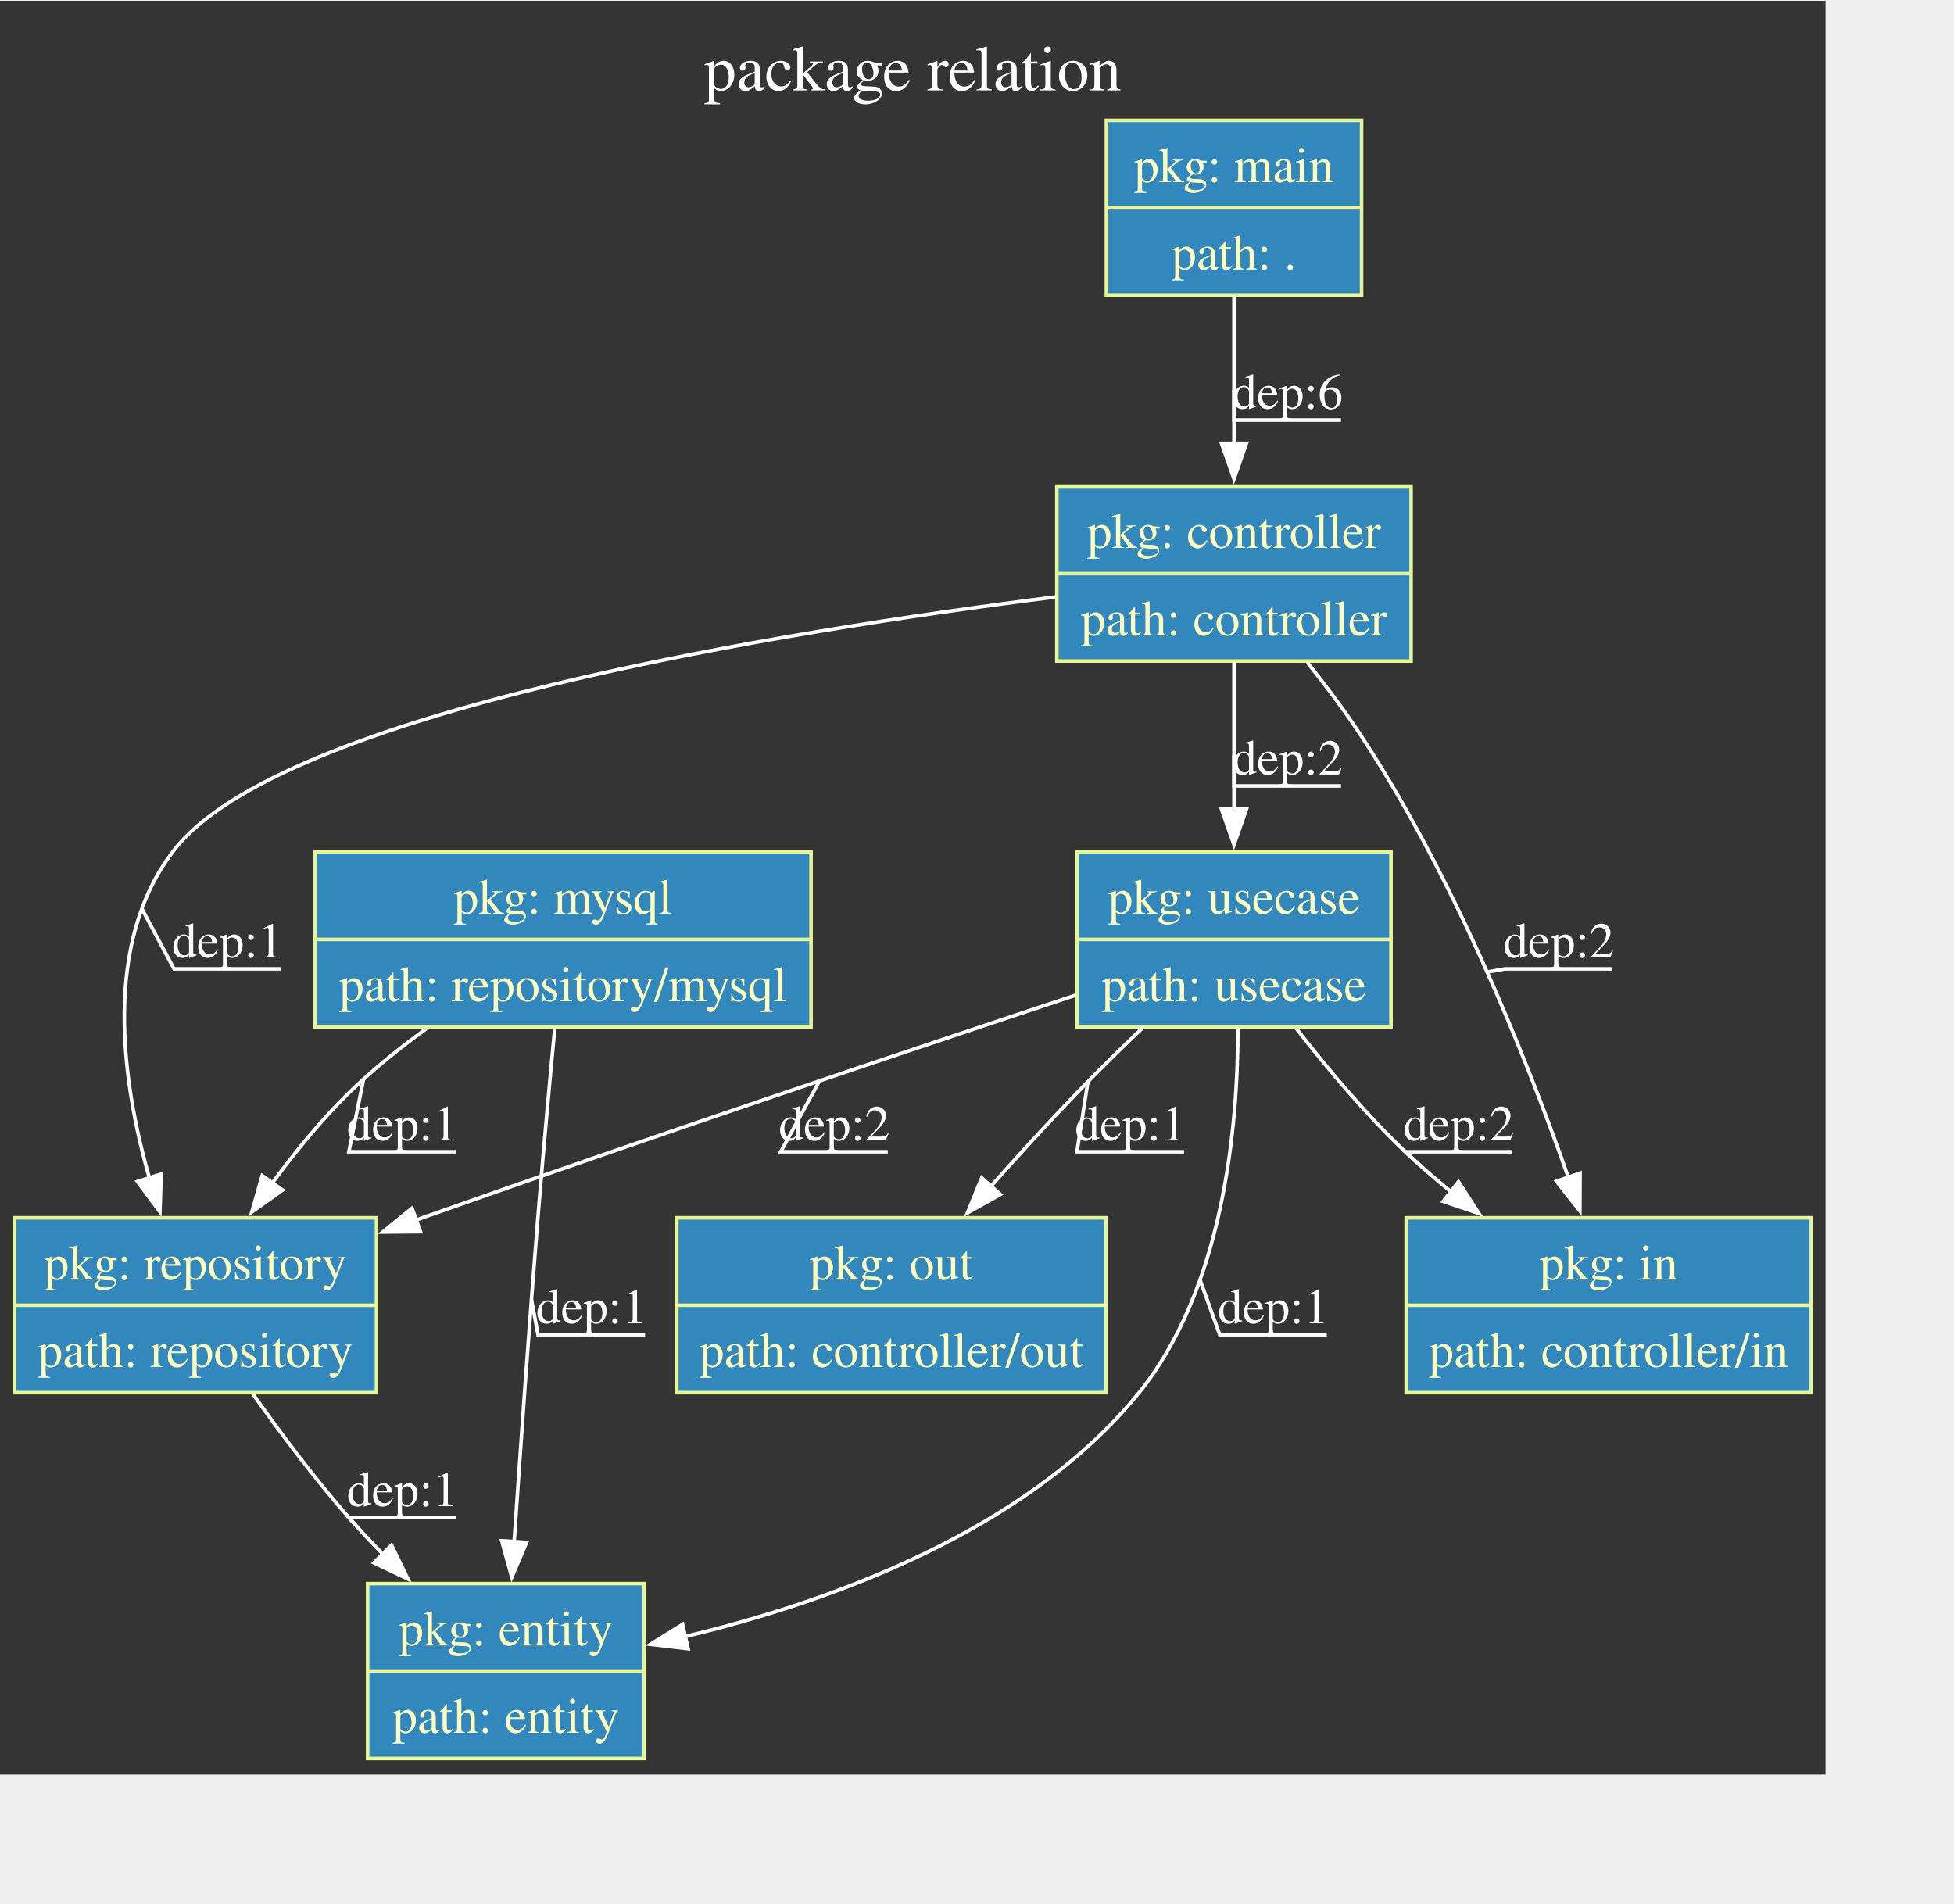
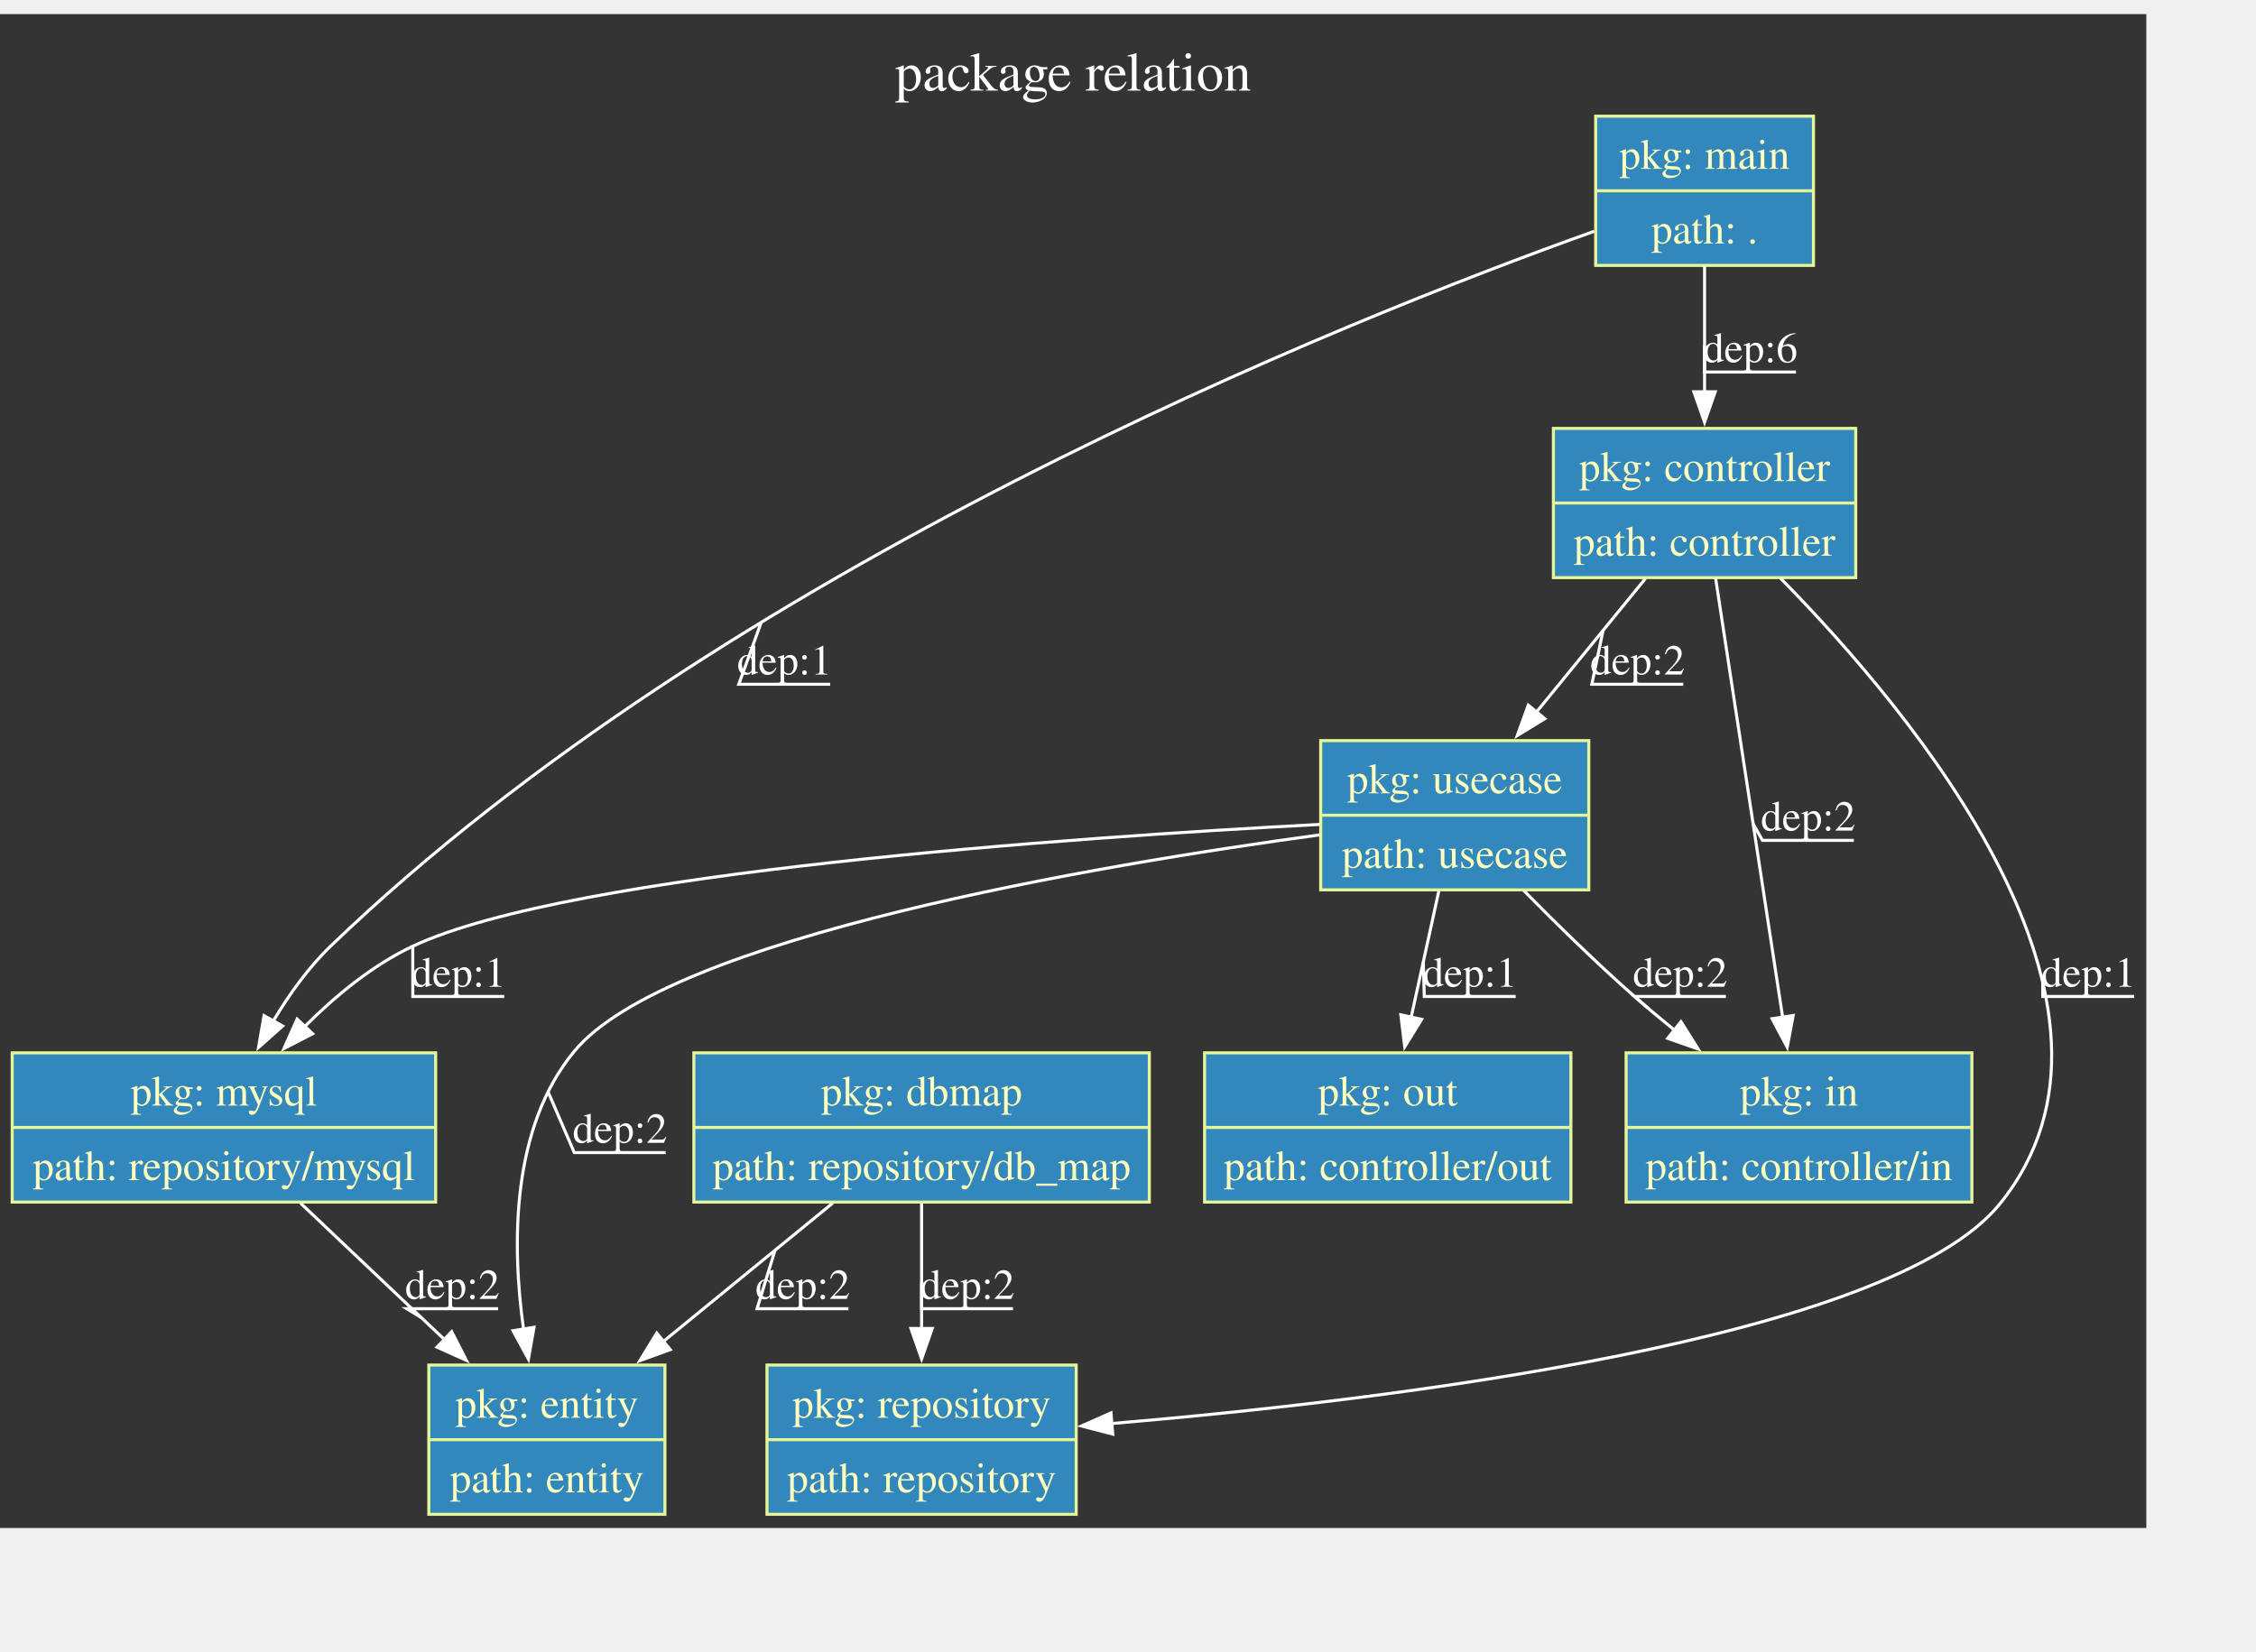
- <svg xmlns="http://www.w3.org/2000/svg" width="584pt" height="569pt" viewBox="36.00 36.00 547.50 533.00">
+ <svg xmlns="http://www.w3.org/2000/svg" width="777pt" height="569pt" viewBox="36.00 36.00 740.50 533.00">
  <g id="graph0" class="graph" transform="scale(1 1) rotate(0) translate(40 529)">
-     <polygon fill="#343434" stroke="none" points="-4,4 -4,-493 507.5,-493 507.5,4 -4,4" />
-     <text text-anchor="middle" x="251.75" y="-467.9" font-family="Times,serif" font-size="18.00" fill="white">package relation</text>
+     <polygon fill="#343434" stroke="none" points="-4,4 -4,-493 700.5,-493 700.5,4 -4,4" />
+     <text text-anchor="middle" x="348.25" y="-467.9" font-family="Times,serif" font-size="18.00" fill="white">package relation</text>
    <g id="node1" class="node">
-       <polygon fill="#3288bd" stroke="#e6f598" points="292.12,-308 292.12,-357 391.38,-357 391.38,-308 292.12,-308" />
-       <text text-anchor="middle" x="341.75" y="-339.7" font-family="Times,serif" font-size="14.00" fill="#ffffbf">pkg: controller</text>
-       <polyline fill="none" stroke="#e6f598" points="292.12,-332.5 391.38,-332.5" />
-       <text text-anchor="middle" x="341.75" y="-315.2" font-family="Times,serif" font-size="14.00" fill="#ffffbf">path: controller</text>
+       <polygon fill="#3288bd" stroke="#e6f598" points="223.75,-103 223.75,-152 373.25,-152 373.25,-103 223.75,-103" />
+       <text text-anchor="middle" x="298.5" y="-134.7" font-family="Times,serif" font-size="14.00" fill="#ffffbf">pkg: dbmap</text>
+       <polyline fill="none" stroke="#e6f598" points="223.75,-127.5 373.25,-127.5" />
+       <text text-anchor="middle" x="298.5" y="-110.2" font-family="Times,serif" font-size="14.00" fill="#ffffbf">path: repository/db_map</text>
    </g>
    <g id="node2" class="node">
-       <polygon fill="#3288bd" stroke="#e6f598" points="0,-103 0,-152 101.5,-152 101.5,-103 0,-103" />
-       <text text-anchor="middle" x="50.75" y="-134.7" font-family="Times,serif" font-size="14.00" fill="#ffffbf">pkg: repository</text>
-       <polyline fill="none" stroke="#e6f598" points="0,-127.5 101.5,-127.5" />
-       <text text-anchor="middle" x="50.75" y="-110.2" font-family="Times,serif" font-size="14.00" fill="#ffffbf">path: repository</text>
+       <polygon fill="#3288bd" stroke="#e6f598" points="136.75,-0.5 136.75,-49.5 214.25,-49.5 214.25,-0.5 136.75,-0.5" />
+       <text text-anchor="middle" x="175.5" y="-32.2" font-family="Times,serif" font-size="14.00" fill="#ffffbf">pkg: entity</text>
+       <polyline fill="none" stroke="#e6f598" points="136.75,-25 214.25,-25" />
+       <text text-anchor="middle" x="175.5" y="-7.7" font-family="Times,serif" font-size="14.00" fill="#ffffbf">path: entity</text>
    </g>
    <g id="edge1" class="edge">
-       <path fill="none" stroke="white" d="M291.92,-325.98C215.44,-316.36 74.8,-293.77 44.75,-255 24.74,-229.19 29.97,-190.74 37.89,-163.01" />
-       <polygon fill="white" stroke="white" points="41.17,-164.26 40.8,-153.67 34.49,-162.17 41.17,-164.26" />
-       <text text-anchor="middle" x="59.75" y="-224.95" font-family="Times,serif" font-size="14.00" fill="white">dep:1</text>
-       <polyline fill="none" stroke="white" points="74.75,-221.75 44.75,-221.75 35.75,-238.6" />
+       <path fill="none" stroke="white" d="M269.35,-102.68C252.62,-89.02 231.43,-71.7 213.42,-56.98" />
+       <polygon fill="white" stroke="white" points="216,-54.57 206.04,-50.95 211.57,-59.99 216,-54.57" />
+       <text text-anchor="middle" x="259.5" y="-71.2" font-family="Times,serif" font-size="14.00" fill="white">dep:2</text>
+       <polyline fill="none" stroke="white" points="274.5,-68 244.5,-68 250.39,-87.19" />
    </g>
    <g id="node3" class="node">
-       <polygon fill="#3288bd" stroke="#e6f598" points="390,-103 390,-152 503.5,-152 503.5,-103 390,-103" />
-       <text text-anchor="middle" x="446.75" y="-134.7" font-family="Times,serif" font-size="14.00" fill="#ffffbf">pkg: in</text>
-       <polyline fill="none" stroke="#e6f598" points="390,-127.5 503.5,-127.5" />
-       <text text-anchor="middle" x="446.75" y="-110.2" font-family="Times,serif" font-size="14.00" fill="#ffffbf">path: controller/in</text>
+       <polygon fill="#3288bd" stroke="#e6f598" points="247.75,-0.5 247.75,-49.5 349.25,-49.5 349.25,-0.5 247.75,-0.5" />
+       <text text-anchor="middle" x="298.5" y="-32.2" font-family="Times,serif" font-size="14.00" fill="#ffffbf">pkg: repository</text>
+       <polyline fill="none" stroke="#e6f598" points="247.75,-25 349.25,-25" />
+       <text text-anchor="middle" x="298.5" y="-7.7" font-family="Times,serif" font-size="14.00" fill="#ffffbf">path: repository</text>
    </g>
    <g id="edge2" class="edge">
-       <path fill="none" stroke="white" d="M362.28,-307.63C366.92,-301.84 371.67,-295.57 375.75,-289.5 402.78,-249.3 423.57,-197.13 435.47,-163.24" />
-       <polygon fill="white" stroke="white" points="438.73,-164.52 438.67,-153.92 432.11,-162.24 438.73,-164.52" />
-       <text text-anchor="middle" x="432.75" y="-224.95" font-family="Times,serif" font-size="14.00" fill="white">dep:2</text>
-       <polyline fill="none" stroke="white" points="447.75,-221.75 417.75,-221.75 412.69,-220.87" />
+       <path fill="none" stroke="white" d="M298.5,-102.68C298.5,-90.38 298.5,-75.13 298.5,-61.47" />
+       <polygon fill="white" stroke="white" points="302,-61.51 298.5,-51.51 295,-61.51 302,-61.51" />
+       <text text-anchor="middle" x="313.5" y="-71.2" font-family="Times,serif" font-size="14.00" fill="white">dep:2</text>
+       <polyline fill="none" stroke="white" points="328.5,-68 298.5,-68 298.5,-76.6" />
    </g>
    <g id="node4" class="node">
-       <polygon fill="#3288bd" stroke="#e6f598" points="297.75,-205.5 297.75,-254.5 385.75,-254.5 385.75,-205.5 297.75,-205.5" />
-       <text text-anchor="middle" x="341.75" y="-237.2" font-family="Times,serif" font-size="14.00" fill="#ffffbf">pkg: usecase</text>
-       <polyline fill="none" stroke="#e6f598" points="297.75,-230 385.75,-230" />
-       <text text-anchor="middle" x="341.75" y="-212.7" font-family="Times,serif" font-size="14.00" fill="#ffffbf">path: usecase</text>
+       <polygon fill="#3288bd" stroke="#e6f598" points="0,-103 0,-152 139,-152 139,-103 0,-103" />
+       <text text-anchor="middle" x="69.5" y="-134.7" font-family="Times,serif" font-size="14.00" fill="#ffffbf">pkg: mysql</text>
+       <polyline fill="none" stroke="#e6f598" points="0,-127.5 139,-127.5" />
+       <text text-anchor="middle" x="69.5" y="-110.2" font-family="Times,serif" font-size="14.00" fill="#ffffbf">path: repository/mysql</text>
    </g>
    <g id="edge3" class="edge">
-       <path fill="none" stroke="white" d="M341.75,-307.68C341.75,-295.38 341.75,-280.13 341.75,-266.47" />
-       <polygon fill="white" stroke="white" points="345.25,-266.51 341.75,-256.51 338.25,-266.51 345.25,-266.51" />
-       <text text-anchor="middle" x="356.75" y="-276.2" font-family="Times,serif" font-size="14.00" fill="white">dep:2</text>
-       <polyline fill="none" stroke="white" points="371.75,-273 341.75,-273 341.75,-281.6" />
+       <path fill="none" stroke="white" d="M94.62,-102.68C108.77,-89.26 126.64,-72.33 141.97,-57.79" />
+       <polygon fill="white" stroke="white" points="144.25,-60.46 149.09,-51.04 139.43,-55.38 144.25,-60.46" />
+       <text text-anchor="middle" x="144.5" y="-71.2" font-family="Times,serif" font-size="14.00" fill="white">dep:2</text>
+       <polyline fill="none" stroke="white" points="159.5,-68 129.5,-68 134.25,-65.11" />
+     </g>
+     <g id="node5" class="node">
+       <polygon fill="#3288bd" stroke="#e6f598" points="505.88,-308 505.88,-357 605.12,-357 605.12,-308 505.88,-308" />
+       <text text-anchor="middle" x="555.5" y="-339.7" font-family="Times,serif" font-size="14.00" fill="#ffffbf">pkg: controller</text>
+       <polyline fill="none" stroke="#e6f598" points="505.88,-332.5 605.12,-332.5" />
+       <text text-anchor="middle" x="555.5" y="-315.2" font-family="Times,serif" font-size="14.00" fill="#ffffbf">path: controller</text>
+     </g>
+     <g id="edge4" class="edge">
+       <path fill="none" stroke="white" d="M580.42,-307.81C623.97,-263.57 704.56,-167.01 652.5,-102.5 616.53,-57.92 452.43,-38.05 360.82,-30.29" />
+       <polygon fill="white" stroke="white" points="361.24,-26.82 350.98,-29.49 360.67,-33.79 361.24,-26.82" />
+       <text text-anchor="middle" x="681.5" y="-173.7" font-family="Times,serif" font-size="14.00" fill="white">dep:1</text>
+       <polyline fill="none" stroke="white" points="696.5,-170.5 666.5,-170.5 666.49,-175.17" />
+     </g>
+     <g id="node6" class="node">
+       <polygon fill="#3288bd" stroke="#e6f598" points="529.75,-103 529.75,-152 643.25,-152 643.25,-103 529.75,-103" />
+       <text text-anchor="middle" x="586.5" y="-134.7" font-family="Times,serif" font-size="14.00" fill="#ffffbf">pkg: in</text>
+       <polyline fill="none" stroke="#e6f598" points="529.75,-127.5 643.25,-127.5" />
+       <text text-anchor="middle" x="586.5" y="-110.2" font-family="Times,serif" font-size="14.00" fill="#ffffbf">path: controller/in</text>
+     </g>
+     <g id="edge5" class="edge">
+       <path fill="none" stroke="white" d="M559.12,-307.82C564.55,-272.23 574.85,-204.76 581.16,-163.49" />
+       <polygon fill="white" stroke="white" points="584.58,-164.26 582.63,-153.84 577.66,-163.2 584.58,-164.26" />
+       <text text-anchor="middle" x="589.5" y="-224.95" font-family="Times,serif" font-size="14.00" fill="white">dep:2</text>
+       <polyline fill="none" stroke="white" points="604.5,-221.75 574.5,-221.75 571.42,-227.22" />
    </g>
    <g id="node7" class="node">
-       <polygon fill="#3288bd" stroke="#e6f598" points="99,-0.5 99,-49.5 176.5,-49.5 176.5,-0.5 99,-0.5" />
-       <text text-anchor="middle" x="137.75" y="-32.2" font-family="Times,serif" font-size="14.00" fill="#ffffbf">pkg: entity</text>
-       <polyline fill="none" stroke="#e6f598" points="99,-25 176.5,-25" />
-       <text text-anchor="middle" x="137.75" y="-7.7" font-family="Times,serif" font-size="14.00" fill="#ffffbf">path: entity</text>
+       <polygon fill="#3288bd" stroke="#e6f598" points="429.5,-205.5 429.5,-254.5 517.5,-254.5 517.5,-205.5 429.5,-205.5" />
+       <text text-anchor="middle" x="473.5" y="-237.2" font-family="Times,serif" font-size="14.00" fill="#ffffbf">pkg: usecase</text>
+       <polyline fill="none" stroke="#e6f598" points="429.5,-230 517.5,-230" />
+       <text text-anchor="middle" x="473.5" y="-212.7" font-family="Times,serif" font-size="14.00" fill="#ffffbf">path: usecase</text>
+     </g>
+     <g id="edge6" class="edge">
+       <path fill="none" stroke="white" d="M536.07,-307.68C525.32,-294.51 511.81,-277.95 500.1,-263.6" />
+       <polygon fill="white" stroke="white" points="503.07,-261.7 494.03,-256.17 497.64,-266.13 503.07,-261.7" />
+       <text text-anchor="middle" x="533.5" y="-276.2" font-family="Times,serif" font-size="14.00" fill="white">dep:2</text>
+       <polyline fill="none" stroke="white" points="548.5,-273 518.5,-273 522.19,-290.68" />
+     </g>
+     <g id="edge11" class="edge">
+       <path fill="none" stroke="white" d="M429.16,-223.55C356.14,-213.6 215.53,-189.98 184.5,-152.5 163.74,-127.42 163.96,-89.11 167.85,-61.22" />
+       <polygon fill="white" stroke="white" points="171.28,-61.9 169.45,-51.46 164.38,-60.77 171.28,-61.9" />
+       <text text-anchor="middle" x="199.5" y="-122.45" font-family="Times,serif" font-size="14.00" fill="white">dep:2</text>
+       <polyline fill="none" stroke="white" points="214.5,-119.25 184.5,-119.25 175.9,-139.19" />
+     </g>
+     <g id="edge12" class="edge">
+       <path fill="none" stroke="white" d="M429.18,-226.98C349,-222.78 183.34,-211.36 131.5,-187 118.32,-180.8 106.1,-170.72 96.06,-160.66" />
+       <polygon fill="white" stroke="white" points="98.62,-158.27 89.21,-153.4 93.53,-163.08 98.62,-158.27" />
+       <text text-anchor="middle" x="146.5" y="-173.7" font-family="Times,serif" font-size="14.00" fill="white">dep:1</text>
+       <polyline fill="none" stroke="white" points="161.5,-170.5 131.5,-170.5 131.48,-186.99" />
+     </g>
+     <g id="edge10" class="edge">
+       <path fill="none" stroke="white" d="M496.14,-205.28C506.87,-194.37 520.04,-181.45 532.5,-170.5 536.74,-166.77 541.27,-162.98 545.83,-159.28" />
+       <polygon fill="white" stroke="white" points="547.75,-162.22 553.39,-153.25 543.39,-156.75 547.75,-162.22" />
+       <text text-anchor="middle" x="547.5" y="-173.7" font-family="Times,serif" font-size="14.00" fill="white">dep:2</text>
+       <polyline fill="none" stroke="white" points="562.5,-170.5 532.5,-170.5 536.96,-166.64" />
+     </g>
+     <g id="node9" class="node">
+       <polygon fill="#3288bd" stroke="#e6f598" points="391.38,-103 391.38,-152 511.62,-152 511.62,-103 391.38,-103" />
+       <text text-anchor="middle" x="451.5" y="-134.7" font-family="Times,serif" font-size="14.00" fill="#ffffbf">pkg: out</text>
+       <polyline fill="none" stroke="#e6f598" points="391.38,-127.5 511.62,-127.5" />
+       <text text-anchor="middle" x="451.5" y="-110.2" font-family="Times,serif" font-size="14.00" fill="#ffffbf">path: controller/out</text>
+     </g>
+     <g id="edge9" class="edge">
+       <path fill="none" stroke="white" d="M468.29,-205.18C465.57,-192.76 462.19,-177.32 459.17,-163.56" />
+       <polygon fill="white" stroke="white" points="462.63,-162.99 457.08,-153.97 455.8,-164.49 462.63,-162.99" />
+       <text text-anchor="middle" x="478.5" y="-173.7" font-family="Times,serif" font-size="14.00" fill="white">dep:1</text>
+       <polyline fill="none" stroke="white" points="493.5,-170.5 463.5,-170.5 463.18,-181.85" />
+     </g>
+     <g id="node8" class="node">
+       <polygon fill="#3288bd" stroke="#e6f598" points="519.75,-410.5 519.75,-459.5 591.25,-459.5 591.25,-410.5 519.75,-410.5" />
+       <text text-anchor="middle" x="555.5" y="-442.2" font-family="Times,serif" font-size="14.00" fill="#ffffbf">pkg: main</text>
+       <polyline fill="none" stroke="#e6f598" points="519.75,-435 591.25,-435" />
+       <text text-anchor="middle" x="555.5" y="-417.7" font-family="Times,serif" font-size="14.00" fill="#ffffbf">path: .</text>
+     </g>
+     <g id="edge8" class="edge">
+       <path fill="none" stroke="white" d="M519.28,-421.71C437.06,-392.33 233.45,-311.13 104.5,-187 97.21,-179.98 90.88,-171.12 85.69,-162.43" />
+       <polygon fill="white" stroke="white" points="88.78,-160.8 80.86,-153.76 82.67,-164.2 88.78,-160.8" />
+       <text text-anchor="middle" x="253.5" y="-276.2" font-family="Times,serif" font-size="14.00" fill="white">dep:1</text>
+       <polyline fill="none" stroke="white" points="268.5,-273 238.5,-273 245.87,-293.34" />
    </g>
    <g id="edge7" class="edge">
-       <path fill="none" stroke="white" d="M66.8,-102.72C74.53,-91.8 84.18,-78.89 93.75,-68 96.81,-64.52 100.11,-61 103.49,-57.55" />
-       <polygon fill="white" stroke="white" points="105.69,-60.3 110.33,-50.77 100.76,-55.33 105.69,-60.3" />
-       <text text-anchor="middle" x="108.75" y="-71.2" font-family="Times,serif" font-size="14.00" fill="white">dep:1</text>
-       <polyline fill="none" stroke="white" points="123.75,-68 93.75,-68 96.39,-65.06" />
-     </g>
-     <g id="edge8" class="edge">
-       <path fill="none" stroke="white" d="M297.46,-214.4C251.8,-199.27 178.62,-174.74 115.75,-152.5 114.62,-152.1 113.47,-151.69 112.32,-151.28" />
-       <polygon fill="white" stroke="white" points="113.82,-148.1 103.22,-148.01 111.45,-154.69 113.82,-148.1" />
-       <text text-anchor="middle" x="229.75" y="-173.7" font-family="Times,serif" font-size="14.00" fill="white">dep:2</text>
-       <polyline fill="none" stroke="white" points="244.75,-170.5 214.75,-170.5 225.63,-190.37" />
-     </g>
-     <g id="edge11" class="edge">
-       <path fill="none" stroke="white" d="M359.2,-205.06C367.81,-193.99 378.7,-180.99 389.75,-170.5 393.82,-166.63 398.26,-162.81 402.8,-159.13" />
-       <polygon fill="white" stroke="white" points="404.66,-162.12 410.39,-153.21 400.36,-156.6 404.66,-162.12" />
-       <text text-anchor="middle" x="404.75" y="-173.7" font-family="Times,serif" font-size="14.00" fill="white">dep:2</text>
-       <polyline fill="none" stroke="white" points="419.75,-170.5 389.75,-170.5 394.07,-166.53" />
-     </g>
-     <g id="edge9" class="edge">
-       <path fill="none" stroke="white" d="M342.85,-205.27C342.87,-177.58 338.81,-131.85 314.75,-102.5 283.1,-63.89 228.26,-44.3 187.99,-34.68" />
-       <polygon fill="white" stroke="white" points="188.79,-31.27 178.26,-32.5 187.26,-38.1 188.79,-31.27" />
-       <text text-anchor="middle" x="352.75" y="-122.45" font-family="Times,serif" font-size="14.00" fill="white">dep:1</text>
-       <polyline fill="none" stroke="white" points="367.75,-119.25 337.75,-119.25 332.24,-134.62" />
-     </g>
-     <g id="node8" class="node">
-       <polygon fill="#3288bd" stroke="#e6f598" points="185.62,-103 185.62,-152 305.88,-152 305.88,-103 185.62,-103" />
-       <text text-anchor="middle" x="245.75" y="-134.7" font-family="Times,serif" font-size="14.00" fill="#ffffbf">pkg: out</text>
-       <polyline fill="none" stroke="#e6f598" points="185.62,-127.5 305.88,-127.5" />
-       <text text-anchor="middle" x="245.75" y="-110.2" font-family="Times,serif" font-size="14.00" fill="#ffffbf">path: controller/out</text>
-     </g>
-     <g id="edge10" class="edge">
-       <path fill="none" stroke="white" d="M316.27,-205.36C310.11,-199.46 303.62,-193.08 297.75,-187 289.68,-178.64 281.2,-169.34 273.49,-160.66" />
-       <polygon fill="white" stroke="white" points="276.31,-158.56 267.07,-153.38 271.06,-163.19 276.31,-158.56" />
-       <text text-anchor="middle" x="312.75" y="-173.7" font-family="Times,serif" font-size="14.00" fill="white">dep:1</text>
-       <polyline fill="none" stroke="white" points="327.75,-170.5 297.75,-170.5 300.83,-190.16" />
-     </g>
-     <g id="node5" class="node">
-       <polygon fill="#3288bd" stroke="#e6f598" points="306,-410.5 306,-459.5 377.5,-459.5 377.5,-410.5 306,-410.5" />
-       <text text-anchor="middle" x="341.75" y="-442.2" font-family="Times,serif" font-size="14.00" fill="#ffffbf">pkg: main</text>
-       <polyline fill="none" stroke="#e6f598" points="306,-435 377.5,-435" />
-       <text text-anchor="middle" x="341.75" y="-417.7" font-family="Times,serif" font-size="14.00" fill="#ffffbf">path: .</text>
-     </g>
-     <g id="edge4" class="edge">
-       <path fill="none" stroke="white" d="M341.75,-410.18C341.75,-397.88 341.75,-382.63 341.75,-368.97" />
-       <polygon fill="white" stroke="white" points="345.25,-369.01 341.75,-359.01 338.25,-369.01 345.25,-369.01" />
-       <text text-anchor="middle" x="356.75" y="-378.7" font-family="Times,serif" font-size="14.00" fill="white">dep:6</text>
-       <polyline fill="none" stroke="white" points="371.75,-375.5 341.75,-375.5 341.75,-384.1" />
-     </g>
-     <g id="node6" class="node">
-       <polygon fill="#3288bd" stroke="#e6f598" points="84.25,-205.5 84.25,-254.5 223.25,-254.5 223.25,-205.5 84.25,-205.5" />
-       <text text-anchor="middle" x="153.75" y="-237.2" font-family="Times,serif" font-size="14.00" fill="#ffffbf">pkg: mysql</text>
-       <polyline fill="none" stroke="#e6f598" points="84.25,-230 223.25,-230" />
-       <text text-anchor="middle" x="153.75" y="-212.7" font-family="Times,serif" font-size="14.00" fill="#ffffbf">path: repository/mysql</text>
-     </g>
-     <g id="edge5" class="edge">
-       <path fill="none" stroke="white" d="M115.47,-205.01C107.91,-199.52 100.3,-193.4 93.75,-187 86,-179.43 78.61,-170.35 72.21,-161.63" />
-       <polygon fill="white" stroke="white" points="75.19,-159.78 66.56,-153.63 69.47,-163.82 75.19,-159.78" />
-       <text text-anchor="middle" x="108.75" y="-173.7" font-family="Times,serif" font-size="14.00" fill="white">dep:1</text>
-       <polyline fill="none" stroke="white" points="123.75,-170.5 93.75,-170.5 97.86,-190.86" />
-     </g>
-     <g id="edge6" class="edge">
-       <path fill="none" stroke="white" d="M151.45,-205.23C150.02,-190.14 148.19,-170.18 146.75,-152.5 144.24,-121.62 141.77,-86.47 140.05,-61.07" />
-       <polygon fill="white" stroke="white" points="143.56,-61.05 139.4,-51.3 136.58,-61.51 143.56,-61.05" />
-       <text text-anchor="middle" x="161.75" y="-122.45" font-family="Times,serif" font-size="14.00" fill="white">dep:1</text>
-       <polyline fill="none" stroke="white" points="176.75,-119.25 146.75,-119.25 144.91,-129.13" />
+       <path fill="none" stroke="white" d="M555.5,-410.18C555.5,-397.88 555.5,-382.63 555.5,-368.97" />
+       <polygon fill="white" stroke="white" points="559,-369.01 555.5,-359.01 552,-369.01 559,-369.01" />
+       <text text-anchor="middle" x="570.5" y="-378.7" font-family="Times,serif" font-size="14.00" fill="white">dep:6</text>
+       <polyline fill="none" stroke="white" points="585.5,-375.5 555.5,-375.5 555.5,-384.1" />
    </g>
  </g>
</svg>
